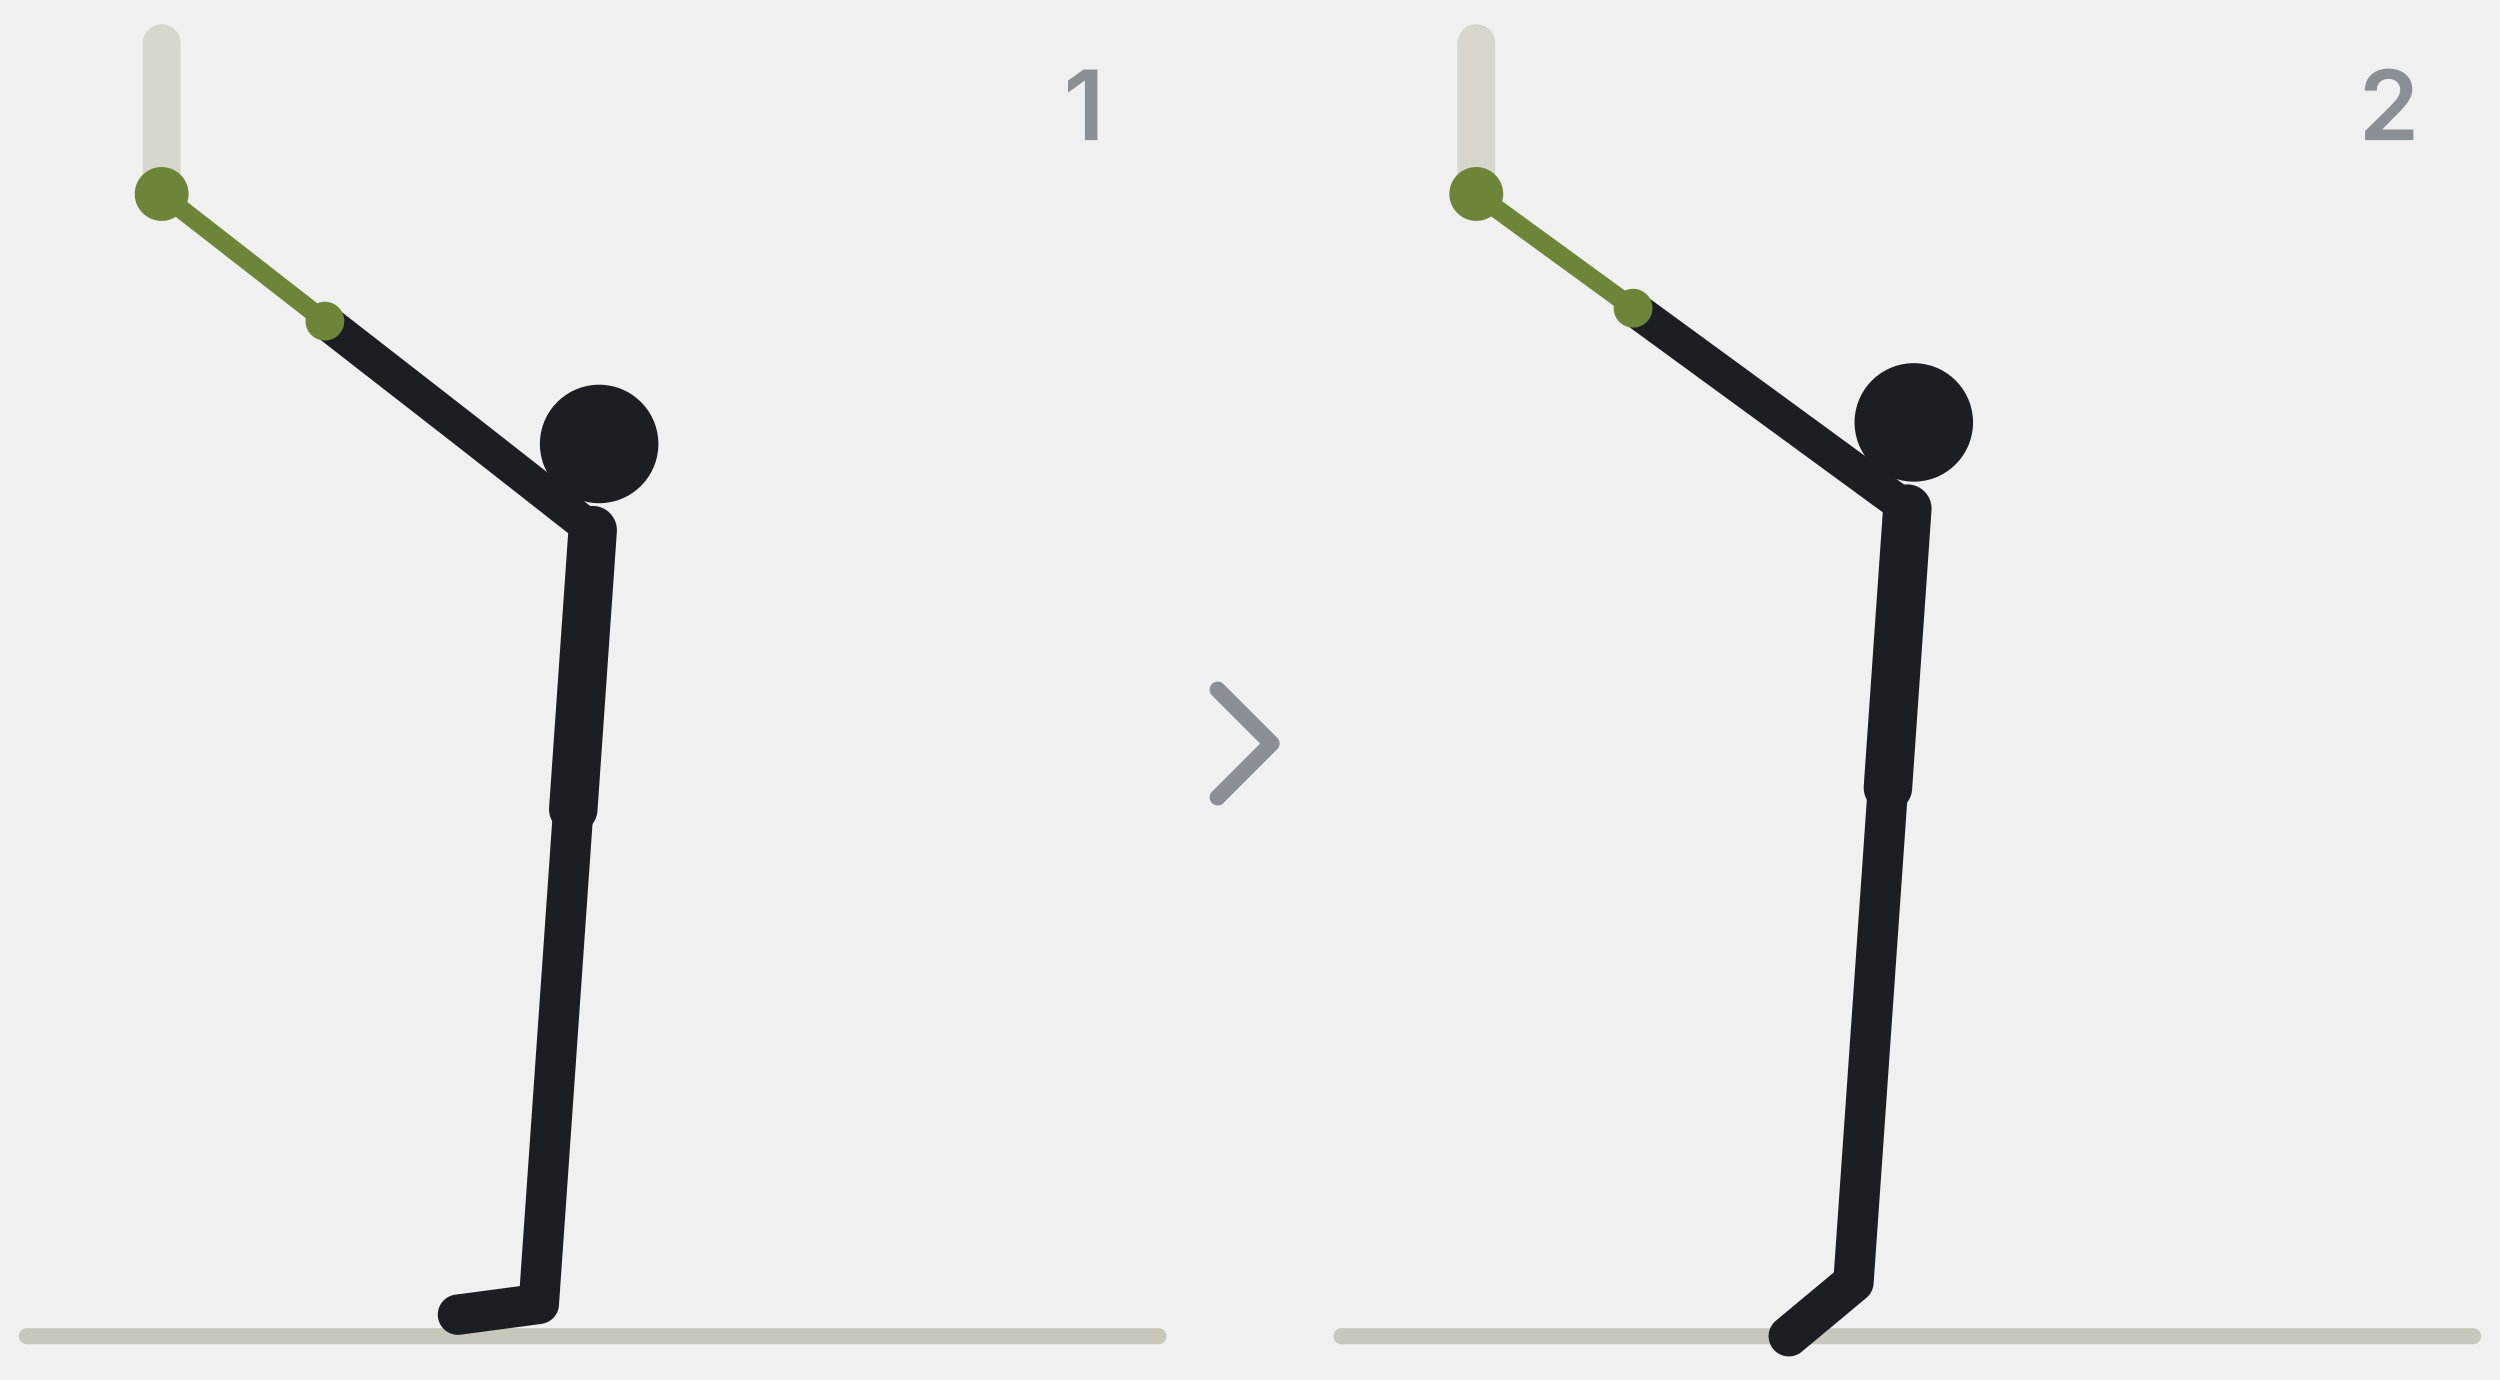
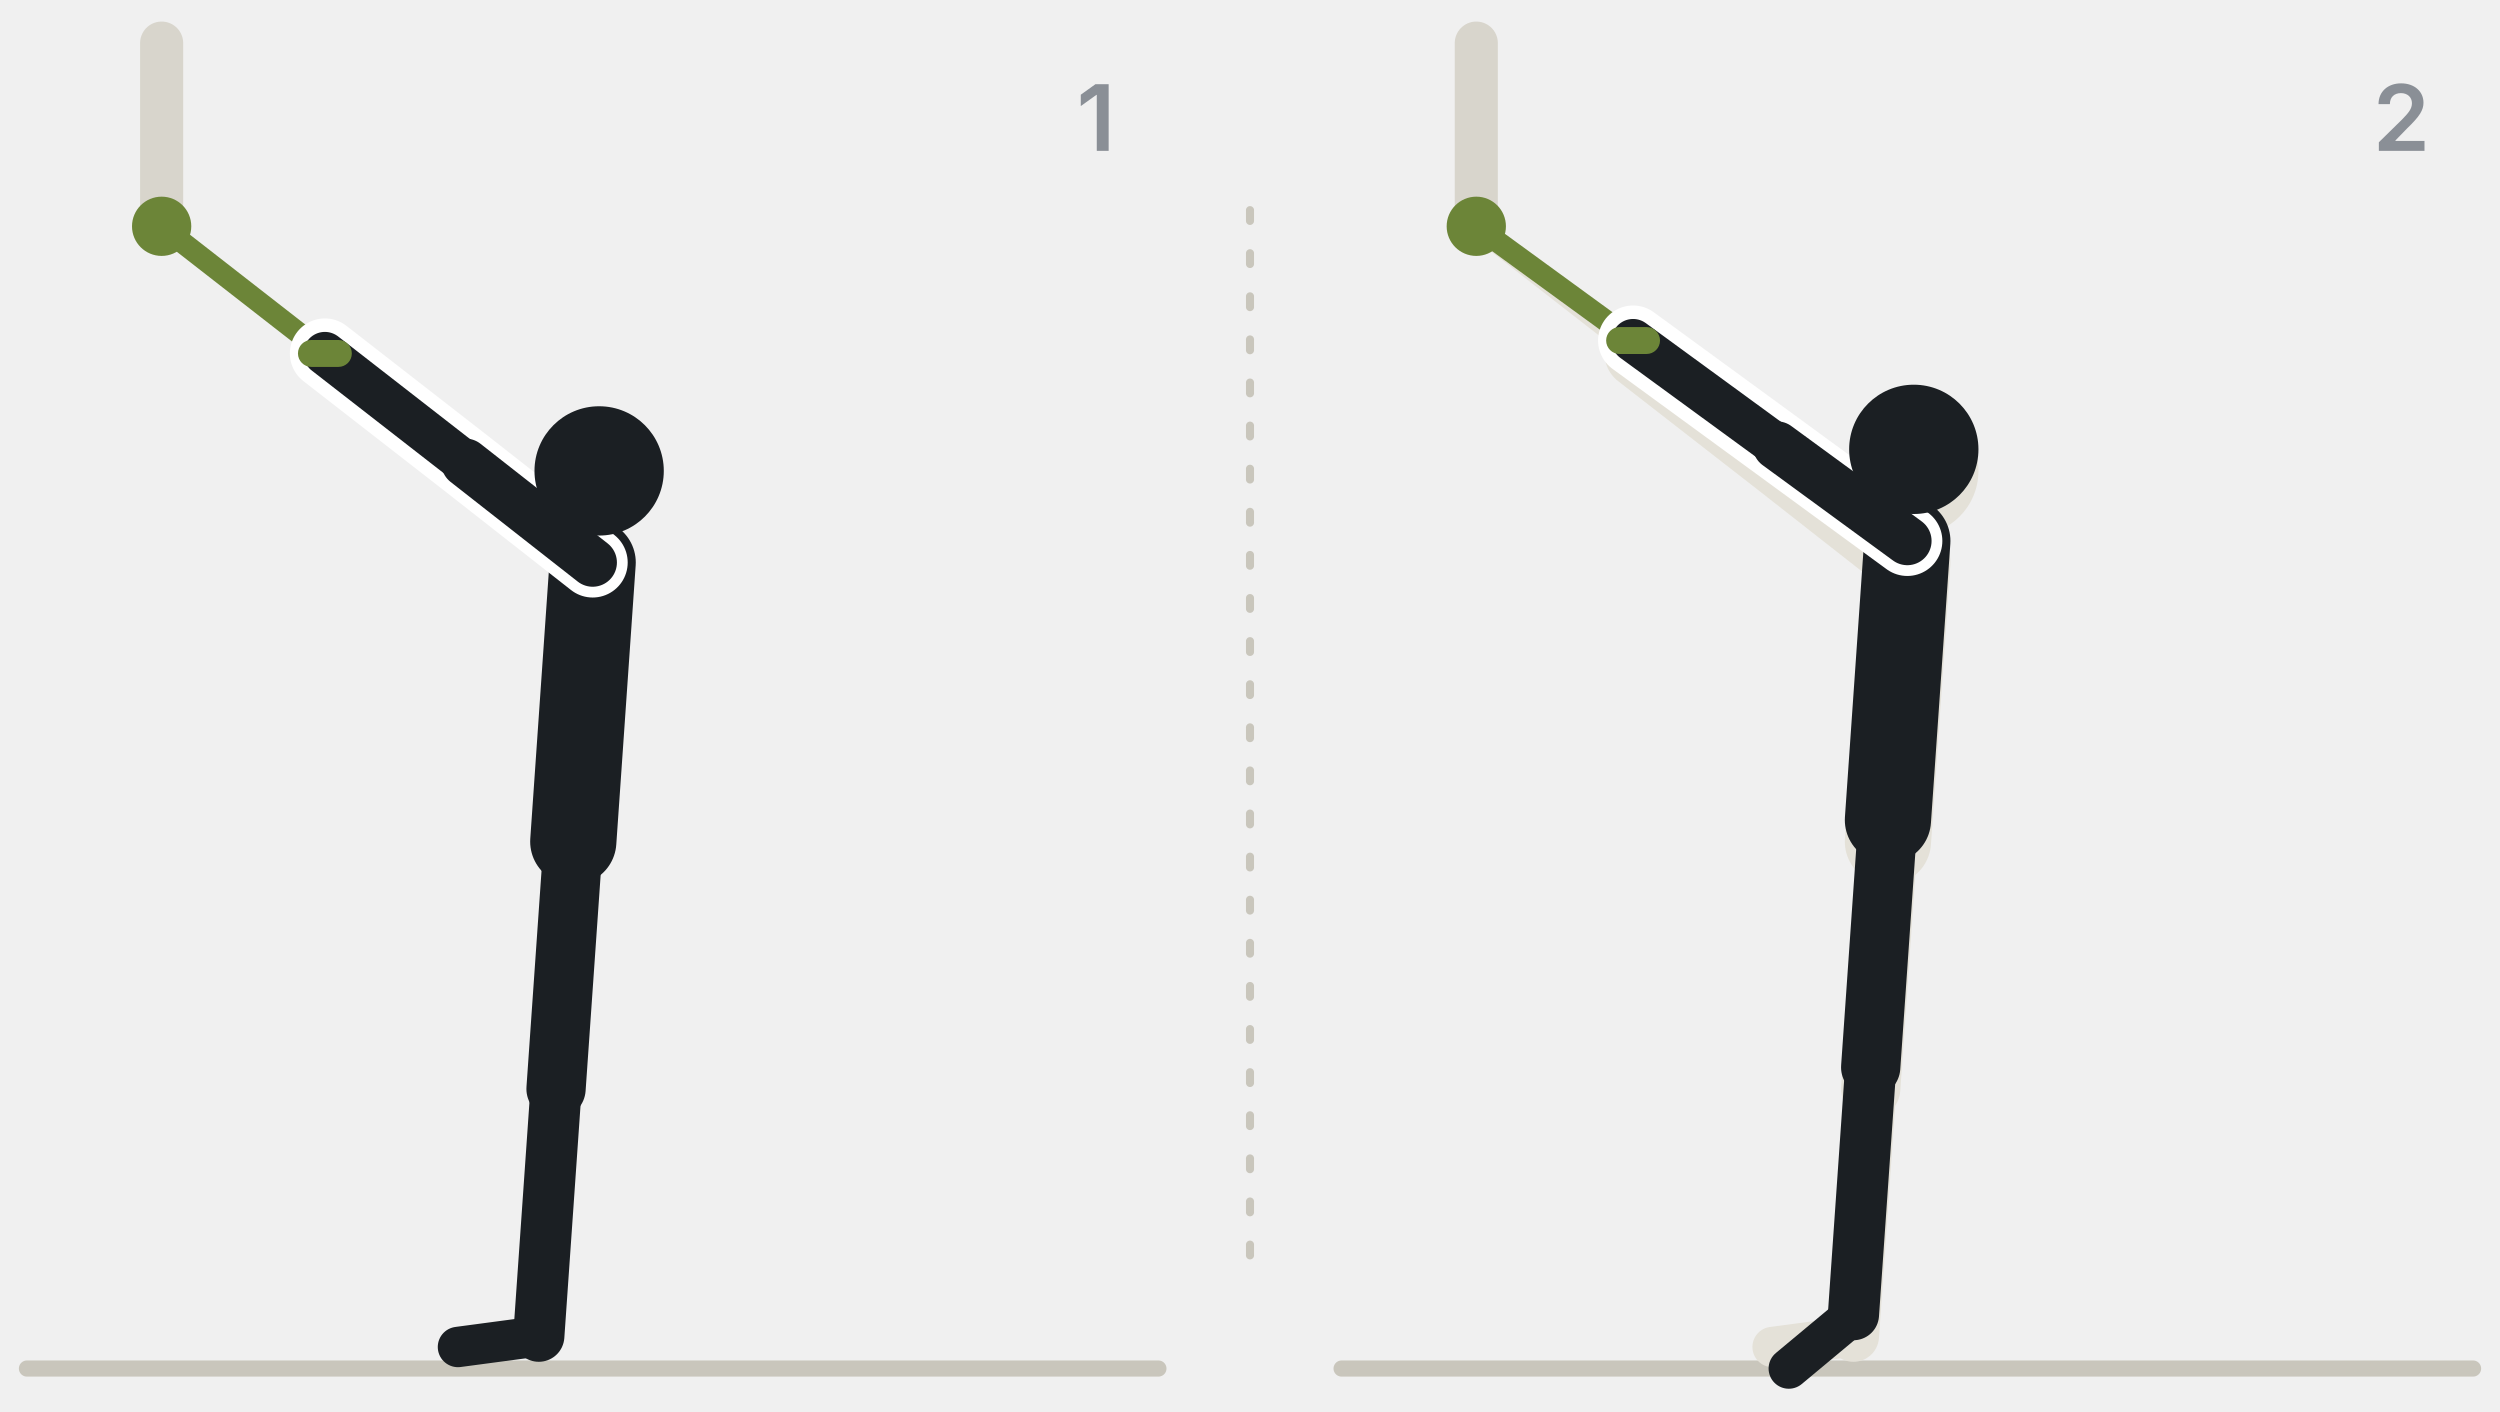
- <svg xmlns="http://www.w3.org/2000/svg" viewBox="-30 -248 464 256" role="img">
+ <svg xmlns="http://www.w3.org/2000/svg" viewBox="-30 -254 464 262" role="img">
  <g transform="translate(0,0)">
-     <line x1="0" y1="-212" x2="0" y2="-240" stroke="#D8D5CC" stroke-width="7" stroke-linecap="round" />
+     <line x1="0" y1="-212" x2="0" y2="-246" stroke="#D8D5CC" stroke-width="8" stroke-linecap="round" />
    <line x1="-25" y1="0" x2="185" y2="0" stroke="#C9C6BC" stroke-width="3" stroke-linecap="round" />
-     <polyline points="0,-212 30.3,-188.4" fill="none" stroke="#6C8538" stroke-width="3.5" stroke-linecap="round" stroke-linejoin="round" />
-     <circle cx="0" cy="-212" r="5" fill="#6C8538" />
-     <polyline points="76.4,-97.8 73.2,-51.9 70,-6 55,-4" fill="none" stroke="#1B1F23" stroke-width="7.5" stroke-linecap="round" stroke-linejoin="round" />
-     <polyline points="76.4,-97.8 80,-149.6" fill="none" stroke="#1B1F23" stroke-width="9" stroke-linecap="round" stroke-linejoin="round" />
-     <polyline points="80,-149.6 56.4,-168.1 30.3,-188.4" fill="none" stroke="#1B1F23" stroke-width="6.5" stroke-linecap="round" stroke-linejoin="round" />
-     <circle cx="30.3" cy="-188.4" r="3.6" fill="#6C8538" />
-     <circle cx="81.2" cy="-165.6" r="11" fill="#1B1F23" />
-     <text x="175" y="-222" text-anchor="end" font-family="-apple-system,system-ui,sans-serif" font-size="18" font-weight="600" fill="#8A8F96">1</text>
+     <polyline points="0,-212 30.3,-188.4" fill="none" stroke="#6C8538" stroke-width="4" stroke-linecap="round" stroke-linejoin="round" />
+     <circle cx="0" cy="-212" r="5.5" fill="#6C8538" />
+     <polyline points="76.4,-97.8 73.2,-51.9" fill="none" stroke="#1B1F23" stroke-width="11" stroke-linecap="round" stroke-linejoin="round" />
+     <polyline points="73.2,-51.9 70,-6" fill="none" stroke="#1B1F23" stroke-width="9.5" stroke-linecap="round" stroke-linejoin="round" />
+     <polyline points="70,-6 55,-4" fill="none" stroke="#1B1F23" stroke-width="7.5" stroke-linecap="round" stroke-linejoin="round" />
+     <polyline points="76.4,-97.8 80,-149.6" fill="none" stroke="#1B1F23" stroke-width="16" stroke-linecap="round" stroke-linejoin="round" />
+     <polyline points="80,-149.6 56.4,-168.1 30.3,-188.4" fill="none" stroke="#FFFFFF" stroke-width="13" stroke-linecap="round" stroke-linejoin="round" />
+     <polyline points="80,-149.6 56.4,-168.1" fill="none" stroke="#1B1F23" stroke-width="9" stroke-linecap="round" stroke-linejoin="round" />
+     <polyline points="56.4,-168.1 30.3,-188.4" fill="none" stroke="#1B1F23" stroke-width="8" stroke-linecap="round" stroke-linejoin="round" />
+     <circle cx="81.2" cy="-166.6" r="12" fill="#1B1F23" />
+     <rect x="25.3" y="-190.9" width="10" height="5" rx="2.5" fill="#6C8538" />
+     <text x="177" y="-226" text-anchor="end" font-family="-apple-system,system-ui,sans-serif" font-size="17" font-weight="600" fill="#8A8F96">1</text>
  </g>
  <g transform="translate(244,0)">
-     <line x1="0" y1="-212" x2="0" y2="-240" stroke="#D8D5CC" stroke-width="7" stroke-linecap="round" />
+     <line x1="0" y1="-212" x2="0" y2="-246" stroke="#D8D5CC" stroke-width="8" stroke-linecap="round" />
    <line x1="-25" y1="0" x2="185" y2="0" stroke="#C9C6BC" stroke-width="3" stroke-linecap="round" />
-     <polyline points="0,-212 29.1,-190.8" fill="none" stroke="#6C8538" stroke-width="3.5" stroke-linecap="round" stroke-linejoin="round" />
-     <circle cx="0" cy="-212" r="5" fill="#6C8538" />
-     <polyline points="76.4,-101.8 73.2,-55.9 70,-10 58,0" fill="none" stroke="#1B1F23" stroke-width="7.5" stroke-linecap="round" stroke-linejoin="round" />
-     <polyline points="76.4,-101.8 80,-153.6" fill="none" stroke="#1B1F23" stroke-width="9" stroke-linecap="round" stroke-linejoin="round" />
-     <polyline points="80,-153.6 55.8,-171.3 29.1,-190.8" fill="none" stroke="#1B1F23" stroke-width="6.5" stroke-linecap="round" stroke-linejoin="round" />
-     <circle cx="29.1" cy="-190.8" r="3.6" fill="#6C8538" />
-     <circle cx="81.2" cy="-169.6" r="11" fill="#1B1F23" />
-     <text x="175" y="-222" text-anchor="end" font-family="-apple-system,system-ui,sans-serif" font-size="18" font-weight="600" fill="#8A8F96">2</text>
+     <polyline points="0,-212 30.3,-188.4" fill="none" stroke="#E4E1D8" stroke-width="4" stroke-linecap="round" stroke-linejoin="round" />
+     <polyline points="76.4,-97.8 73.2,-51.9" fill="none" stroke="#E4E1D8" stroke-width="11" stroke-linecap="round" stroke-linejoin="round" />
+     <polyline points="73.2,-51.9 70,-6" fill="none" stroke="#E4E1D8" stroke-width="9.5" stroke-linecap="round" stroke-linejoin="round" />
+     <polyline points="70,-6 55,-4" fill="none" stroke="#E4E1D8" stroke-width="7.5" stroke-linecap="round" stroke-linejoin="round" />
+     <polyline points="76.4,-97.8 80,-149.6" fill="none" stroke="#E4E1D8" stroke-width="16" stroke-linecap="round" stroke-linejoin="round" />
+     <polyline points="80,-149.6 56.4,-168.1 30.3,-188.4" fill="none" stroke="#E4E1D8" stroke-width="13" stroke-linecap="round" stroke-linejoin="round" />
+     <polyline points="80,-149.6 56.4,-168.1" fill="none" stroke="#E4E1D8" stroke-width="9" stroke-linecap="round" stroke-linejoin="round" />
+     <polyline points="56.4,-168.1 30.3,-188.4" fill="none" stroke="#E4E1D8" stroke-width="8" stroke-linecap="round" stroke-linejoin="round" />
+     <circle cx="81.2" cy="-166.6" r="12" fill="#E4E1D8" />
+     <polyline points="0,-212 29.1,-190.8" fill="none" stroke="#6C8538" stroke-width="4" stroke-linecap="round" stroke-linejoin="round" />
+     <circle cx="0" cy="-212" r="5.5" fill="#6C8538" />
+     <polyline points="76.4,-101.8 73.2,-55.9" fill="none" stroke="#1B1F23" stroke-width="11" stroke-linecap="round" stroke-linejoin="round" />
+     <polyline points="73.2,-55.9 70,-10" fill="none" stroke="#1B1F23" stroke-width="9.5" stroke-linecap="round" stroke-linejoin="round" />
+     <polyline points="70,-10 58,0" fill="none" stroke="#1B1F23" stroke-width="7.5" stroke-linecap="round" stroke-linejoin="round" />
+     <polyline points="76.4,-101.8 80,-153.6" fill="none" stroke="#1B1F23" stroke-width="16" stroke-linecap="round" stroke-linejoin="round" />
+     <polyline points="80,-153.6 55.8,-171.3 29.1,-190.8" fill="none" stroke="#FFFFFF" stroke-width="13" stroke-linecap="round" stroke-linejoin="round" />
+     <polyline points="80,-153.6 55.8,-171.3" fill="none" stroke="#1B1F23" stroke-width="9" stroke-linecap="round" stroke-linejoin="round" />
+     <polyline points="55.8,-171.3 29.1,-190.8" fill="none" stroke="#1B1F23" stroke-width="8" stroke-linecap="round" stroke-linejoin="round" />
+     <circle cx="81.2" cy="-170.6" r="12" fill="#1B1F23" />
+     <rect x="24.1" y="-193.3" width="10" height="5" rx="2.5" fill="#6C8538" />
+     <text x="177" y="-226" text-anchor="end" font-family="-apple-system,system-ui,sans-serif" font-size="17" font-weight="600" fill="#8A8F96">2</text>
  </g>
-   <path d="M 196 -120 L 206 -110 L 196 -100" fill="none" stroke="#8A8F96" stroke-width="3" stroke-linecap="round" stroke-linejoin="round" />
+   <line x1="202" y1="-215" x2="202" y2="-20" stroke="#C9C6BC" stroke-width="1.5" stroke-dasharray="2 6" stroke-linecap="round" />
</svg>
